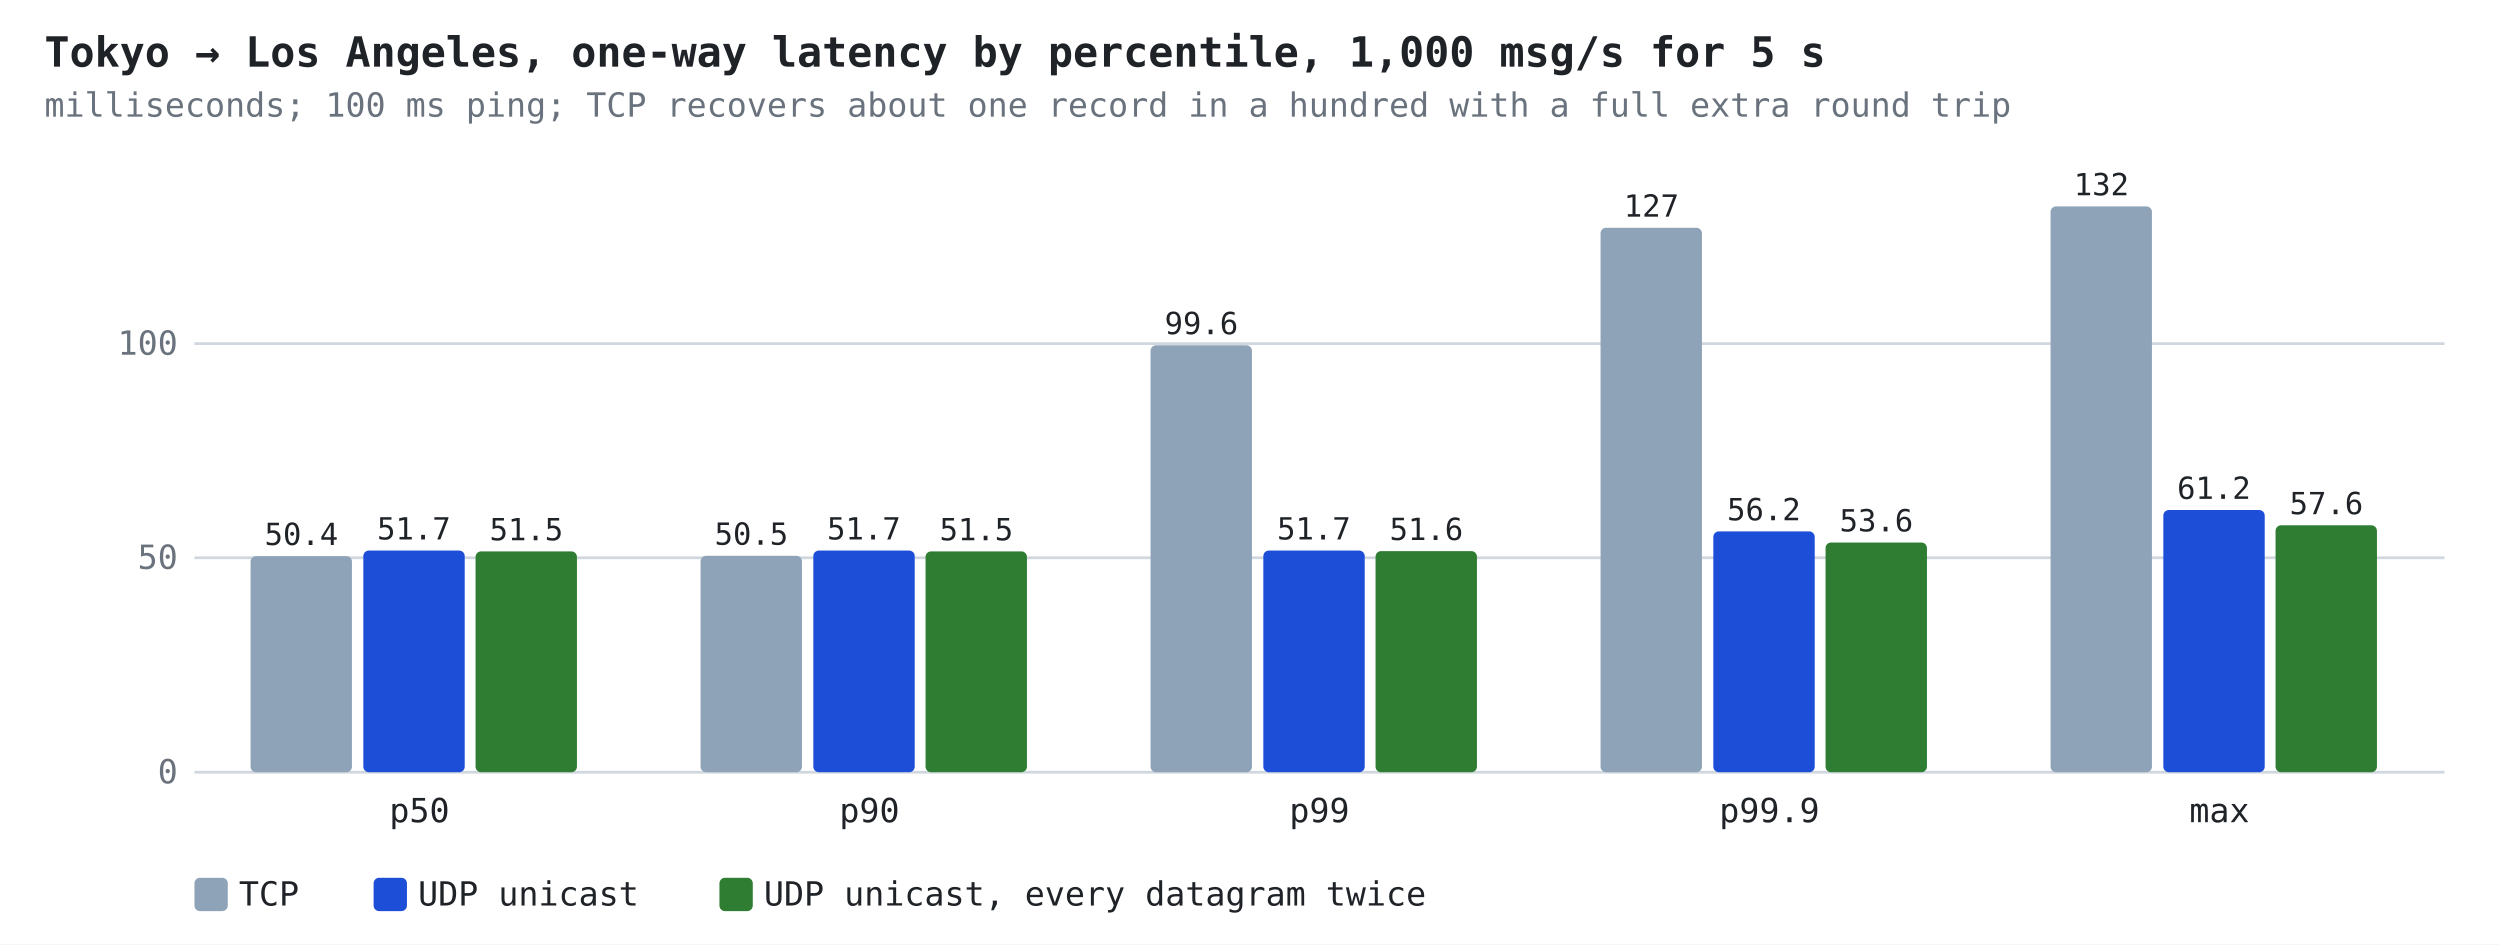
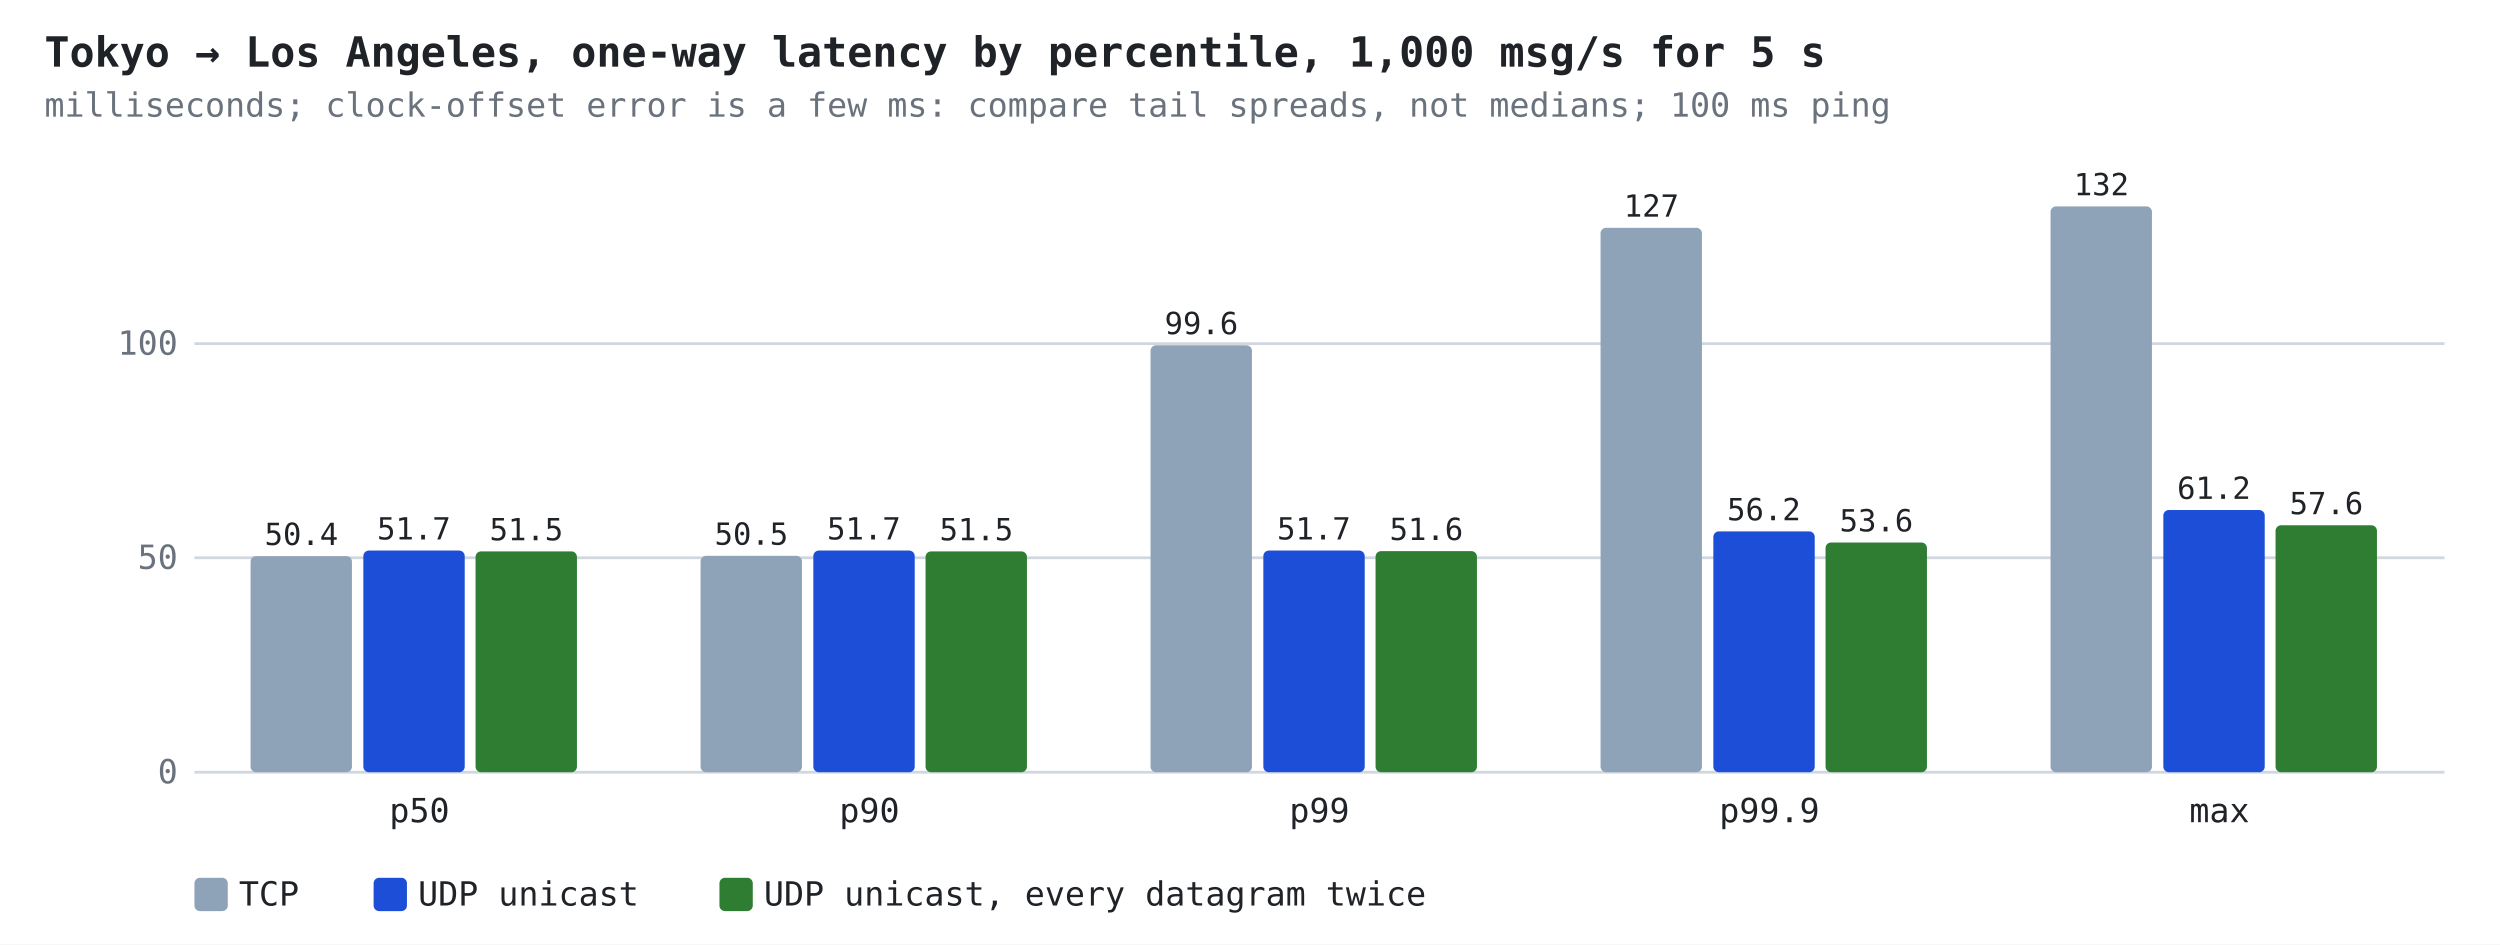
<svg xmlns="http://www.w3.org/2000/svg" viewBox="0 0 900 340" width="900" height="340" font-family="JetBrains Mono, SFMono-Regular, Menlo, monospace" font-size="12">
  <defs>
    <marker id="a" markerWidth="8" markerHeight="8" refX="7" refY="4" orient="auto">
      <path d="M0,0 L8,4 L0,8 z" fill="#1f2328" />
    </marker>
    <marker id="n" markerWidth="8" markerHeight="8" refX="7" refY="4" orient="auto">
      <path d="M0,0 L8,4 L0,8 z" fill="#1d4ed8" />
    </marker>
    <marker id="r" markerWidth="8" markerHeight="8" refX="7" refY="4" orient="auto">
      <path d="M0,0 L8,4 L0,8 z" fill="#c0392b" />
    </marker>
  </defs>
  <rect width="900" height="340" fill="white" />
  <text x="16" y="24" font-size="15" font-weight="bold" fill="#1f2328">Tokyo → Los Angeles, one-way latency by percentile, 1,000 msg/s for 5 s</text>
-   <text x="16" y="42" fill="#6a737d">milliseconds; 100 ms ping; TCP recovers about one record in a hundred with a full extra round trip</text>
+   <text x="16" y="42" fill="#6a737d">milliseconds; clock-offset error is a few ms: compare tail spreads, not medians; 100 ms ping</text>
  <line x1="70" x2="880" y1="278.0" y2="278.0" stroke="#d0d7de" />
  <text x="64" y="282.0" text-anchor="end" fill="#6a737d">0</text>
  <line x1="70" x2="880" y1="200.8" y2="200.8" stroke="#d0d7de" />
  <text x="64" y="204.8" text-anchor="end" fill="#6a737d">50</text>
  <line x1="70" x2="880" y1="123.7" y2="123.7" stroke="#d0d7de" />
  <text x="64" y="127.7" text-anchor="end" fill="#6a737d">100</text>
  <rect x="90.2" y="200.2" width="36.5" height="77.8" fill="#8fa3b8" rx="2" />
  <text x="108.5" y="196.2" text-anchor="middle" fill="#1f2328" font-size="11">50.4</text>
  <rect x="130.8" y="198.2" width="36.5" height="79.8" fill="#1d4ed8" rx="2" />
  <text x="149.0" y="194.2" text-anchor="middle" fill="#1f2328" font-size="11">51.7</text>
  <rect x="171.2" y="198.5" width="36.5" height="79.5" fill="#2e7d32" rx="2" />
  <text x="189.5" y="194.5" text-anchor="middle" fill="#1f2328" font-size="11">51.5</text>
  <text x="151.0" y="296" text-anchor="middle" fill="#1f2328">p50</text>
  <rect x="252.2" y="200.1" width="36.5" height="77.9" fill="#8fa3b8" rx="2" />
  <text x="270.5" y="196.1" text-anchor="middle" fill="#1f2328" font-size="11">50.5</text>
  <rect x="292.8" y="198.2" width="36.5" height="79.8" fill="#1d4ed8" rx="2" />
  <text x="311.0" y="194.2" text-anchor="middle" fill="#1f2328" font-size="11">51.7</text>
  <rect x="333.2" y="198.5" width="36.5" height="79.5" fill="#2e7d32" rx="2" />
  <text x="351.5" y="194.5" text-anchor="middle" fill="#1f2328" font-size="11">51.5</text>
  <text x="313.0" y="296" text-anchor="middle" fill="#1f2328">p90</text>
  <rect x="414.2" y="124.3" width="36.5" height="153.7" fill="#8fa3b8" rx="2" />
  <text x="432.5" y="120.3" text-anchor="middle" fill="#1f2328" font-size="11">99.6</text>
  <rect x="454.8" y="198.2" width="36.5" height="79.8" fill="#1d4ed8" rx="2" />
  <text x="473.0" y="194.2" text-anchor="middle" fill="#1f2328" font-size="11">51.7</text>
  <rect x="495.2" y="198.4" width="36.5" height="79.6" fill="#2e7d32" rx="2" />
  <text x="513.5" y="194.4" text-anchor="middle" fill="#1f2328" font-size="11">51.6</text>
  <text x="475.0" y="296" text-anchor="middle" fill="#1f2328">p99</text>
  <rect x="576.2" y="82.0" width="36.5" height="196.0" fill="#8fa3b8" rx="2" />
  <text x="594.5" y="78.0" text-anchor="middle" fill="#1f2328" font-size="11">127</text>
  <rect x="616.8" y="191.3" width="36.5" height="86.7" fill="#1d4ed8" rx="2" />
  <text x="635.0" y="187.3" text-anchor="middle" fill="#1f2328" font-size="11">56.2</text>
  <rect x="657.2" y="195.3" width="36.5" height="82.7" fill="#2e7d32" rx="2" />
  <text x="675.5" y="191.3" text-anchor="middle" fill="#1f2328" font-size="11">53.6</text>
  <text x="637.0" y="296" text-anchor="middle" fill="#1f2328">p99.9</text>
  <rect x="738.2" y="74.3" width="36.5" height="203.7" fill="#8fa3b8" rx="2" />
  <text x="756.5" y="70.3" text-anchor="middle" fill="#1f2328" font-size="11">132</text>
  <rect x="778.8" y="183.6" width="36.5" height="94.4" fill="#1d4ed8" rx="2" />
  <text x="797.0" y="179.6" text-anchor="middle" fill="#1f2328" font-size="11">61.2</text>
  <rect x="819.2" y="189.1" width="36.5" height="88.9" fill="#2e7d32" rx="2" />
  <text x="837.5" y="185.1" text-anchor="middle" fill="#1f2328" font-size="11">57.6</text>
  <text x="799.0" y="296" text-anchor="middle" fill="#1f2328">max</text>
  <rect x="70" y="316" width="12" height="12" fill="#8fa3b8" rx="2" />
  <text x="86" y="326" fill="#1f2328">TCP</text>
  <rect x="134.5" y="316" width="12" height="12" fill="#1d4ed8" rx="2" />
  <text x="150.5" y="326" fill="#1f2328">UDP unicast</text>
  <rect x="259.0" y="316" width="12" height="12" fill="#2e7d32" rx="2" />
  <text x="275.0" y="326" fill="#1f2328">UDP unicast, every datagram twice</text>
</svg>
